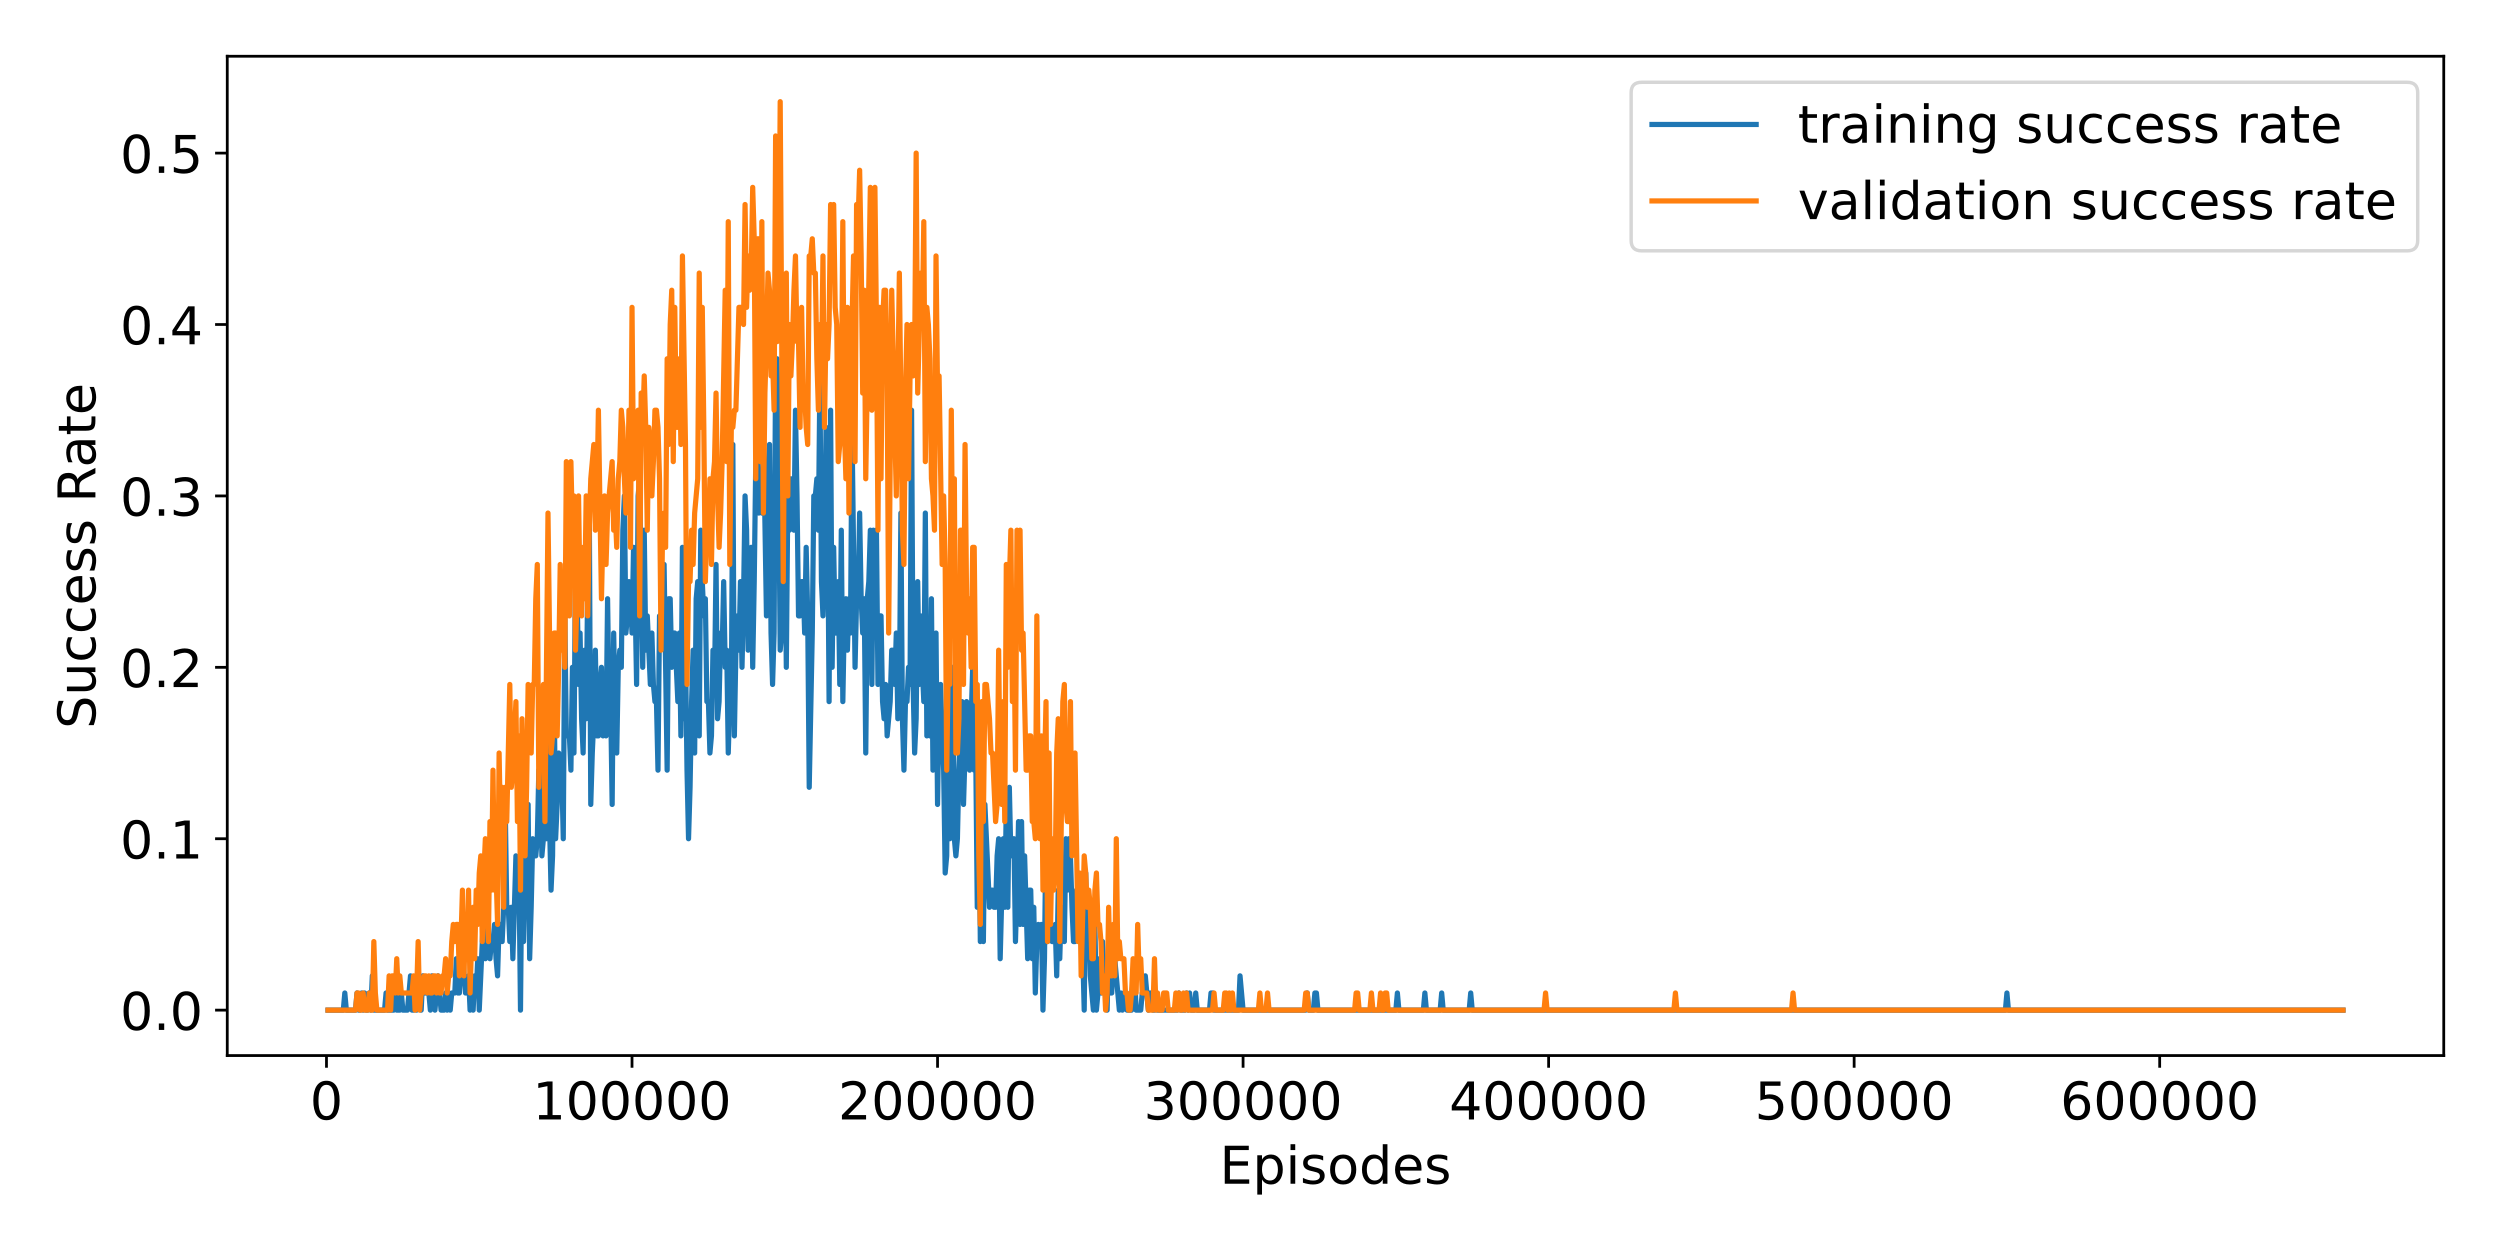
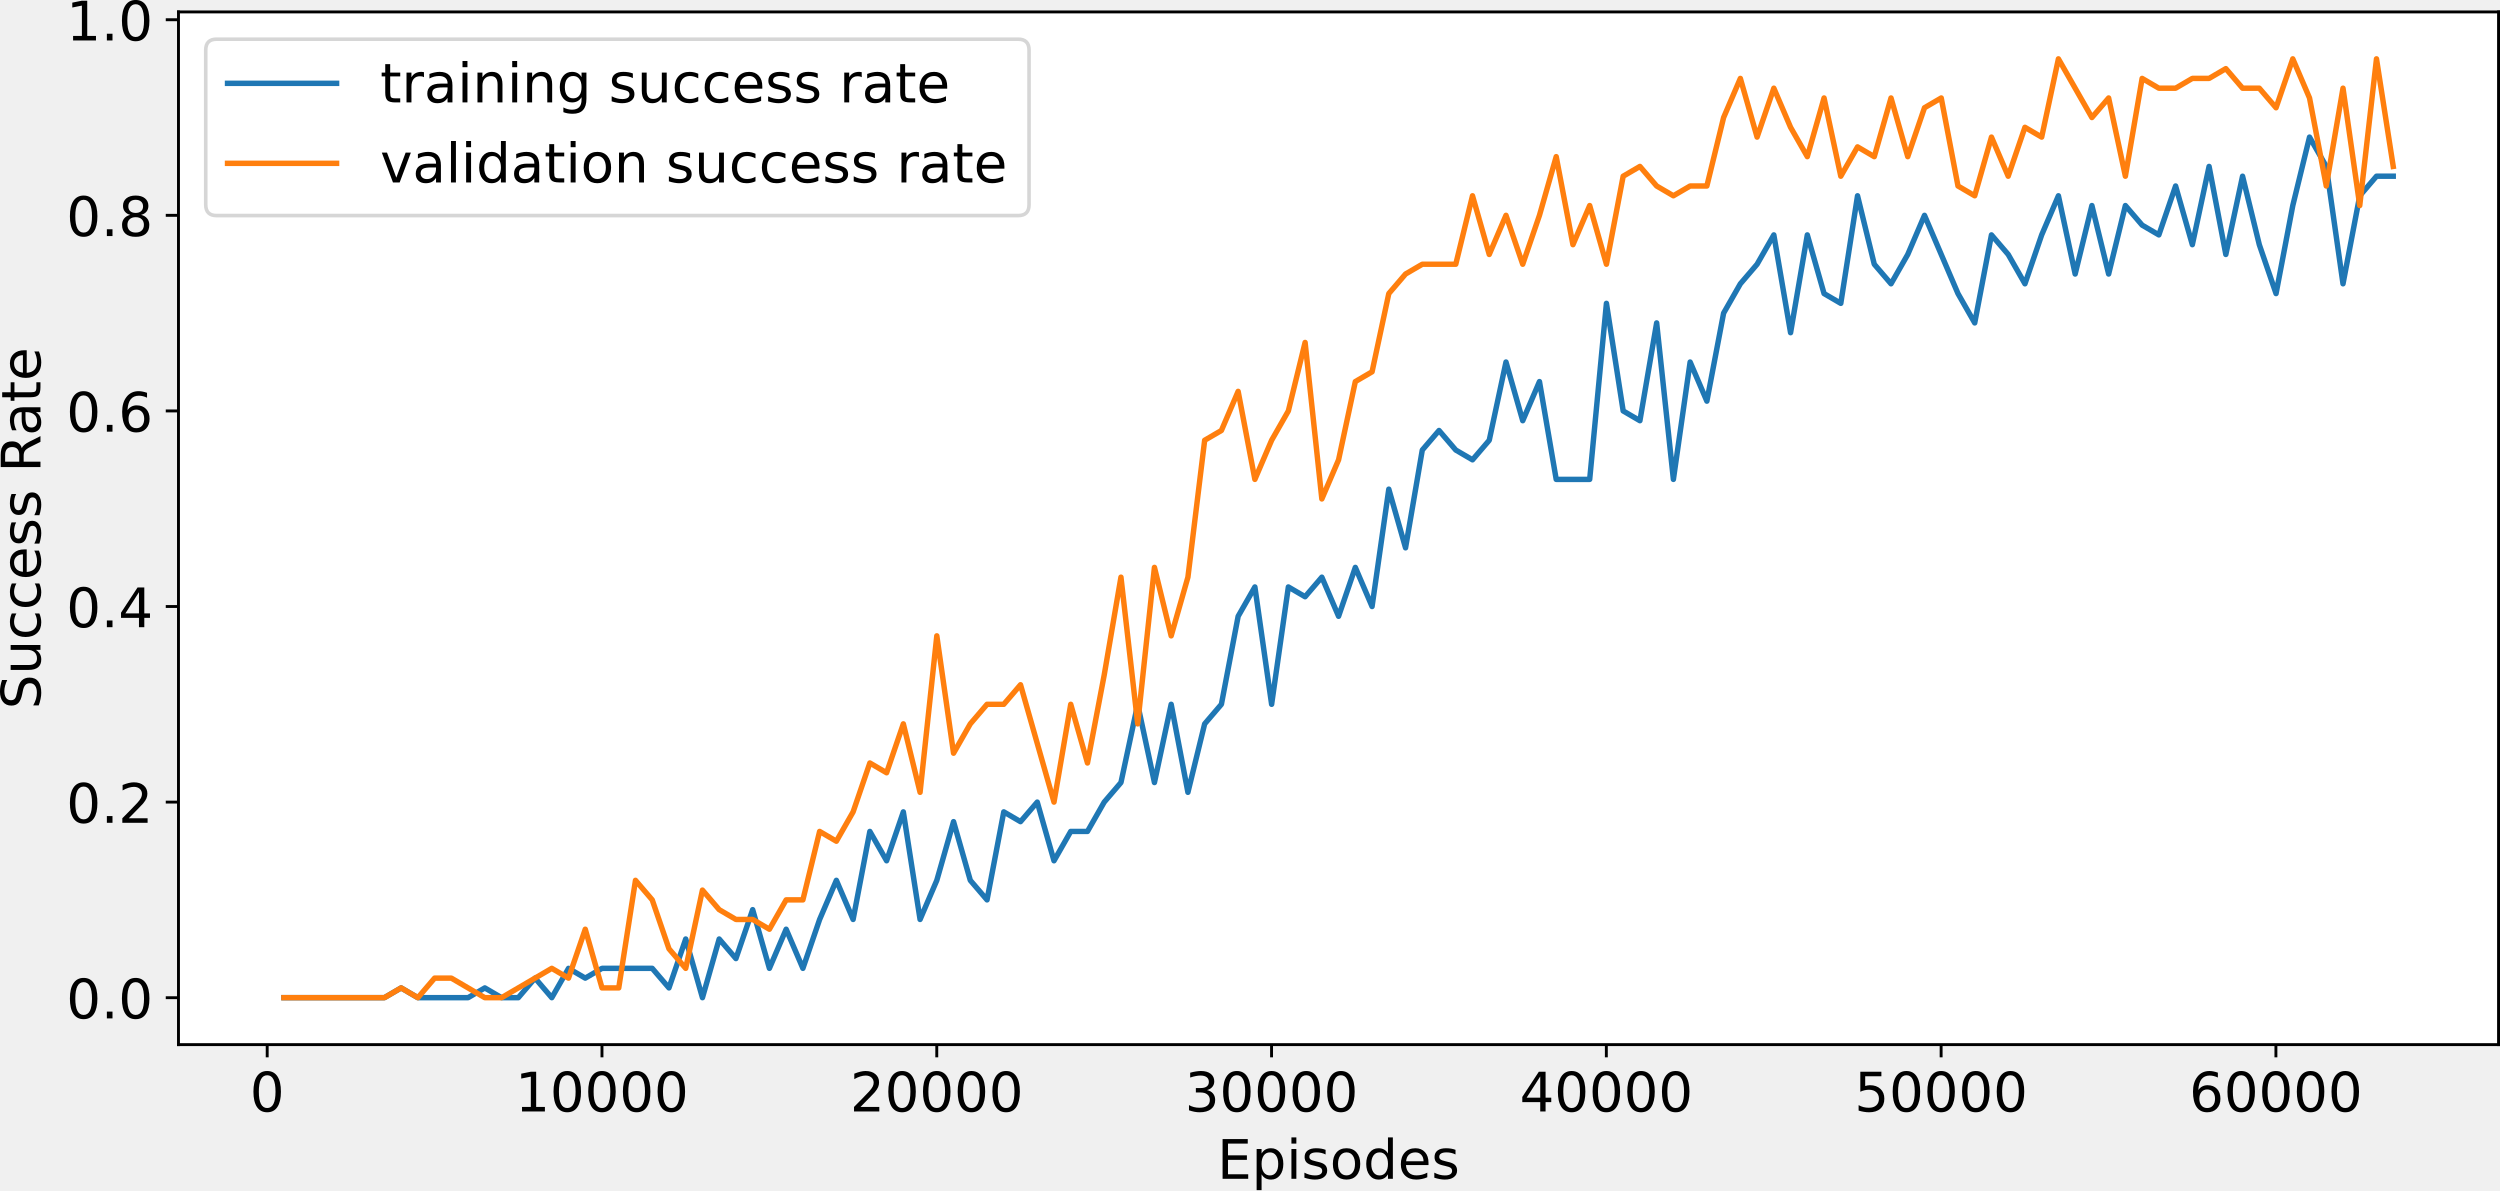
- <svg xmlns="http://www.w3.org/2000/svg" xmlns:xlink="http://www.w3.org/1999/xlink" height="360pt" version="1.1" viewBox="0 0 720 360" width="720pt">
-   <defs>
-     <style type="text/css">
+ <svg xmlns="http://www.w3.org/2000/svg" xmlns:xlink="http://www.w3.org/1999/xlink" height="327.456pt" version="1.1" viewBox="0 0 687.857 327.456" width="687.857pt">
+   <defs id="defs1">
+     <style type="text/css" id="style1">
*{stroke-linecap:butt;stroke-linejoin:round;}
  </style>
  </defs>
-   <g id="figure_1">
-     <g id="patch_1">
-       <path d="M 0 360  L 720 360  L 720 0  L 0 0  z " style="fill:#ffffff;" />
-     </g>
+   <g id="figure_1" transform="translate(-16.34296,-16.57859)">
    <g id="axes_1">
      <g id="patch_2">
-         <path d="M 65.45 304  L 703.8 304  L 703.8 16.2  L 65.45 16.2  z " style="fill:#ffffff;" />
+         <path d="M 65.45,304 H 703.8 V 19.86 H 65.45 Z" style="fill:#ffffff" id="path2" />
      </g>
      <g id="matplotlib.axis_1">
        <g id="xtick_1">
          <g id="line2d_1">
-             <defs>
-               <path d="M 0 0  L 0 3.5  " id="m776afd4b78" style="stroke:#000000;stroke-width:0.8;" />
+             <defs id="defs2">
+               <path d="M 0,0 V 3.5" id="m77adcbf743" style="stroke:#000000;stroke-width:0.8" />
            </defs>
-             <g>
-               <use style="stroke:#000000;stroke-width:0.8;" x="94.026" xlink:href="#m776afd4b78" y="304" />
+             <g id="g2">
+               <use style="stroke:#000000;stroke-width:0.8" x="89.86" xlink:href="#m77adcbf743" y="304" id="use2" />
            </g>
          </g>
          <g id="text_1">
-             <text style="font-family:DejaVu Sans;font-size:15px;font-style:normal;font-weight:normal;text-anchor:middle;" transform="rotate(-0, 94.02594, 322.3977)" x="94.026" y="322.398">0</text>
+             <text style="font-style:normal;font-weight:normal;font-size:15px;font-family:'DejaVu Sans';text-anchor:middle" x="89.86" y="322.398" id="text2">0</text>
          </g>
        </g>
        <g id="xtick_2">
          <g id="line2d_2">
-             <g>
-               <use style="stroke:#000000;stroke-width:0.8;" x="182.02" xlink:href="#m776afd4b78" y="304" />
+             <g id="g3">
+               <use style="stroke:#000000;stroke-width:0.8" x="181.974" xlink:href="#m77adcbf743" y="304" id="use3" />
            </g>
          </g>
          <g id="text_2">
-             <text style="font-family:DejaVu Sans;font-size:15px;font-style:normal;font-weight:normal;text-anchor:middle;" transform="rotate(-0, 182.0196, 322.3977)" x="182.02" y="322.398">100000</text>
+             <text style="font-style:normal;font-weight:normal;font-size:15px;font-family:'DejaVu Sans';text-anchor:middle" x="181.974" y="322.398" id="text3">10000</text>
          </g>
        </g>
        <g id="xtick_3">
          <g id="line2d_3">
-             <g>
-               <use style="stroke:#000000;stroke-width:0.8;" x="270.013" xlink:href="#m776afd4b78" y="304" />
+             <g id="g4">
+               <use style="stroke:#000000;stroke-width:0.8" x="274.088" xlink:href="#m77adcbf743" y="304" id="use4" />
            </g>
          </g>
          <g id="text_3">
-             <text style="font-family:DejaVu Sans;font-size:15px;font-style:normal;font-weight:normal;text-anchor:middle;" transform="rotate(-0, 270.0133, 322.3977)" x="270.013" y="322.398">200000</text>
+             <text style="font-style:normal;font-weight:normal;font-size:15px;font-family:'DejaVu Sans';text-anchor:middle" x="274.088" y="322.398" id="text4">20000</text>
          </g>
        </g>
        <g id="xtick_4">
          <g id="line2d_4">
-             <g>
-               <use style="stroke:#000000;stroke-width:0.8;" x="358.007" xlink:href="#m776afd4b78" y="304" />
+             <g id="g5">
+               <use style="stroke:#000000;stroke-width:0.8" x="366.202" xlink:href="#m77adcbf743" y="304" id="use5" />
            </g>
          </g>
          <g id="text_4">
-             <text style="font-family:DejaVu Sans;font-size:15px;font-style:normal;font-weight:normal;text-anchor:middle;" transform="rotate(-0, 358.0069, 322.3977)" x="358.007" y="322.398">300000</text>
+             <text style="font-style:normal;font-weight:normal;font-size:15px;font-family:'DejaVu Sans';text-anchor:middle" x="366.202" y="322.398" id="text5">30000</text>
          </g>
        </g>
        <g id="xtick_5">
          <g id="line2d_5">
-             <g>
-               <use style="stroke:#000000;stroke-width:0.8;" x="446.001" xlink:href="#m776afd4b78" y="304" />
+             <g id="g6">
+               <use style="stroke:#000000;stroke-width:0.8" x="458.316" xlink:href="#m77adcbf743" y="304" id="use6" />
            </g>
          </g>
          <g id="text_5">
-             <text style="font-family:DejaVu Sans;font-size:15px;font-style:normal;font-weight:normal;text-anchor:middle;" transform="rotate(-0, 446.0006, 322.3977)" x="446.001" y="322.398">400000</text>
+             <text style="font-style:normal;font-weight:normal;font-size:15px;font-family:'DejaVu Sans';text-anchor:middle" x="458.316" y="322.398" id="text6">40000</text>
          </g>
        </g>
        <g id="xtick_6">
          <g id="line2d_6">
-             <g>
-               <use style="stroke:#000000;stroke-width:0.8;" x="533.994" xlink:href="#m776afd4b78" y="304" />
+             <g id="g7">
+               <use style="stroke:#000000;stroke-width:0.8" x="550.43" xlink:href="#m77adcbf743" y="304" id="use7" />
            </g>
          </g>
          <g id="text_6">
-             <text style="font-family:DejaVu Sans;font-size:15px;font-style:normal;font-weight:normal;text-anchor:middle;" transform="rotate(-0, 533.9942, 322.3977)" x="533.994" y="322.398">500000</text>
+             <text style="font-style:normal;font-weight:normal;font-size:15px;font-family:'DejaVu Sans';text-anchor:middle" x="550.43" y="322.398" id="text7">50000</text>
          </g>
        </g>
        <g id="xtick_7">
          <g id="line2d_7">
-             <g>
-               <use style="stroke:#000000;stroke-width:0.8;" x="621.988" xlink:href="#m776afd4b78" y="304" />
+             <g id="g8">
+               <use style="stroke:#000000;stroke-width:0.8" x="642.544" xlink:href="#m77adcbf743" y="304" id="use8" />
            </g>
          </g>
          <g id="text_7">
-             <text style="font-family:DejaVu Sans;font-size:15px;font-style:normal;font-weight:normal;text-anchor:middle;" transform="rotate(-0, 621.9879, 322.3977)" x="621.988" y="322.398">600000</text>
+             <text style="font-style:normal;font-weight:normal;font-size:15px;font-family:'DejaVu Sans';text-anchor:middle" x="642.544" y="322.398" id="text8">60000</text>
          </g>
        </g>
        <g id="text_8">
-           <text style="font-family:DejaVu Sans;font-size:15px;font-style:normal;font-weight:normal;text-anchor:middle;" transform="rotate(-0, 384.625, 340.9148)" x="384.625" y="340.915">Episodes</text>
+           <text style="font-style:normal;font-weight:normal;font-size:15px;font-family:'DejaVu Sans';text-anchor:middle" x="384.625" y="340.915" id="text9">Episodes</text>
        </g>
      </g>
      <g id="matplotlib.axis_2">
        <g id="ytick_1">
          <g id="line2d_8">
-             <defs>
-               <path d="M 0 0  L -3.5 0  " id="m7cf847ac61" style="stroke:#000000;stroke-width:0.8;" />
+             <defs id="defs9">
+               <path d="M 0,0 H -3.5" id="m10be6240ff" style="stroke:#000000;stroke-width:0.8" />
            </defs>
-             <g>
-               <use style="stroke:#000000;stroke-width:0.8;" x="65.45" xlink:href="#m7cf847ac61" y="290.918" />
+             <g id="g9">
+               <use style="stroke:#000000;stroke-width:0.8" x="65.45" xlink:href="#m10be6240ff" y="291.085" id="use9" />
            </g>
          </g>
          <g id="text_9">
-             <text style="font-family:DejaVu Sans;font-size:15px;font-style:normal;font-weight:normal;text-anchor:end;" transform="rotate(-0, 58.45, 296.617)" x="58.45" y="296.617">0.0</text>
+             <text style="font-style:normal;font-weight:normal;font-size:15px;font-family:'DejaVu Sans';text-anchor:end" x="58.45" y="296.783" id="text10">0.0</text>
          </g>
        </g>
        <g id="ytick_2">
          <g id="line2d_9">
-             <g>
-               <use style="stroke:#000000;stroke-width:0.8;" x="65.45" xlink:href="#m7cf847ac61" y="241.553" />
+             <g id="g10">
+               <use style="stroke:#000000;stroke-width:0.8" x="65.45" xlink:href="#m10be6240ff" y="237.27" id="use10" />
            </g>
          </g>
          <g id="text_10">
-             <text style="font-family:DejaVu Sans;font-size:15px;font-style:normal;font-weight:normal;text-anchor:end;" transform="rotate(-0, 58.45, 247.2517)" x="58.45" y="247.252">0.1</text>
+             <text style="font-style:normal;font-weight:normal;font-size:15px;font-family:'DejaVu Sans';text-anchor:end" x="58.45" y="242.969" id="text11">0.2</text>
          </g>
        </g>
        <g id="ytick_3">
          <g id="line2d_10">
-             <g>
-               <use style="stroke:#000000;stroke-width:0.8;" x="65.45" xlink:href="#m7cf847ac61" y="192.187" />
+             <g id="g11">
+               <use style="stroke:#000000;stroke-width:0.8" x="65.45" xlink:href="#m10be6240ff" y="183.456" id="use11" />
            </g>
          </g>
          <g id="text_11">
-             <text style="font-family:DejaVu Sans;font-size:15px;font-style:normal;font-weight:normal;text-anchor:end;" transform="rotate(-0, 58.45, 197.8863)" x="58.45" y="197.886">0.2</text>
+             <text style="font-style:normal;font-weight:normal;font-size:15px;font-family:'DejaVu Sans';text-anchor:end" x="58.45" y="189.155" id="text12">0.4</text>
          </g>
        </g>
        <g id="ytick_4">
          <g id="line2d_11">
-             <g>
-               <use style="stroke:#000000;stroke-width:0.8;" x="65.45" xlink:href="#m7cf847ac61" y="142.822" />
+             <g id="g12">
+               <use style="stroke:#000000;stroke-width:0.8" x="65.45" xlink:href="#m10be6240ff" y="129.641" id="use12" />
            </g>
          </g>
          <g id="text_12">
-             <text style="font-family:DejaVu Sans;font-size:15px;font-style:normal;font-weight:normal;text-anchor:end;" transform="rotate(-0, 58.45, 148.521)" x="58.45" y="148.521">0.3</text>
+             <text style="font-style:normal;font-weight:normal;font-size:15px;font-family:'DejaVu Sans';text-anchor:end" x="58.45" y="135.34" id="text13">0.6</text>
          </g>
        </g>
        <g id="ytick_5">
          <g id="line2d_12">
-             <g>
-               <use style="stroke:#000000;stroke-width:0.8;" x="65.45" xlink:href="#m7cf847ac61" y="93.457" />
+             <g id="g13">
+               <use style="stroke:#000000;stroke-width:0.8" x="65.45" xlink:href="#m10be6240ff" y="75.827" id="use13" />
            </g>
          </g>
          <g id="text_13">
-             <text style="font-family:DejaVu Sans;font-size:15px;font-style:normal;font-weight:normal;text-anchor:end;" transform="rotate(-0, 58.45, 99.1556)" x="58.45" y="99.156">0.4</text>
+             <text style="font-style:normal;font-weight:normal;font-size:15px;font-family:'DejaVu Sans';text-anchor:end" x="58.45" y="81.526" id="text14">0.8</text>
          </g>
        </g>
        <g id="ytick_6">
          <g id="line2d_13">
-             <g>
-               <use style="stroke:#000000;stroke-width:0.8;" x="65.45" xlink:href="#m7cf847ac61" y="44.091" />
+             <g id="g14">
+               <use style="stroke:#000000;stroke-width:0.8" x="65.45" xlink:href="#m10be6240ff" y="22.013" id="use14" />
            </g>
          </g>
          <g id="text_14">
-             <text style="font-family:DejaVu Sans;font-size:15px;font-style:normal;font-weight:normal;text-anchor:end;" transform="rotate(-0, 58.45, 49.79025)" x="58.45" y="49.79">0.5</text>
+             <text style="font-style:normal;font-weight:normal;font-size:15px;font-family:'DejaVu Sans';text-anchor:end" x="58.45" y="27.711" id="text15">1.0</text>
          </g>
        </g>
        <g id="text_15">
-           <text style="font-family:DejaVu Sans;font-size:15px;font-style:normal;font-weight:normal;text-anchor:middle;" transform="rotate(-90, 27.47578, 160.1)" x="27.476" y="160.1">Success Rate</text>
+           <text style="font-style:normal;font-weight:normal;font-size:15px;font-family:'DejaVu Sans';text-anchor:middle" transform="rotate(-90,27.47578,161.93)" x="27.476" y="161.93" id="text16">Success Rate</text>
        </g>
      </g>
      <g id="line2d_14">
-         <path clip-path="url(#p75c1256c1f)" d="M 94.466 290.918  L 98.866 290.918  L 99.306 285.982  L 99.746 290.918  L 102.385 290.918  L 102.825 285.982  L 103.265 290.918  L 103.705 290.918  L 104.145 285.982  L 104.585 290.918  L 105.025 285.982  L 105.465 290.918  L 105.905 290.918  L 106.345 285.982  L 106.785 290.918  L 107.225 281.045  L 107.665 290.918  L 110.745 290.918  L 111.185 285.982  L 111.625 290.918  L 113.385 290.918  L 113.825 281.045  L 114.264 290.918  L 115.144 290.918  L 115.584 285.982  L 116.024 290.918  L 117.344 290.918  L 118.224 281.045  L 118.664 290.918  L 119.104 290.918  L 119.544 285.982  L 119.984 290.918  L 120.424 281.045  L 121.304 290.918  L 121.744 281.045  L 122.184 285.982  L 123.504 285.982  L 123.944 290.918  L 124.384 281.045  L 125.264 290.918  L 126.144 281.045  L 127.024 290.918  L 127.903 290.918  L 128.343 285.982  L 128.783 290.918  L 129.223 285.982  L 129.663 290.918  L 130.103 285.982  L 130.983 285.982  L 131.423 276.109  L 131.863 285.982  L 132.303 285.982  L 132.743 271.172  L 133.183 271.172  L 133.623 281.045  L 134.063 285.982  L 134.503 285.982  L 134.943 281.045  L 135.383 290.918  L 135.823 281.045  L 136.263 290.918  L 136.703 281.045  L 137.143 285.982  L 137.583 276.109  L 138.023 290.918  L 139.343 261.299  L 139.783 276.109  L 140.223 271.172  L 140.663 271.172  L 141.103 276.109  L 141.543 271.172  L 141.982 271.172  L 142.422 266.236  L 142.862 276.109  L 143.302 281.045  L 143.742 266.236  L 144.182 266.236  L 144.622 271.172  L 145.062 261.299  L 145.502 231.68  L 145.942 261.299  L 146.382 261.299  L 146.822 271.172  L 147.262 261.299  L 147.702 276.109  L 148.582 246.489  L 149.022 256.362  L 149.462 251.426  L 149.902 290.918  L 150.342 241.553  L 150.782 271.172  L 151.222 251.426  L 151.662 261.299  L 152.102 231.68  L 152.542 276.109  L 152.982 261.299  L 153.422 241.553  L 153.862 246.489  L 154.302 246.489  L 154.742 241.553  L 155.182 221.807  L 155.622 221.807  L 156.061 246.489  L 156.941 236.616  L 157.381 241.553  L 157.821 206.997  L 158.261 236.616  L 158.701 256.362  L 159.141 246.489  L 159.581 197.124  L 160.021 241.553  L 160.461 231.68  L 160.901 216.87  L 161.341 226.743  L 161.781 221.807  L 162.221 241.553  L 162.661 177.378  L 163.101 211.934  L 163.981 211.934  L 164.421 221.807  L 164.861 192.187  L 165.301 216.87  L 165.741 162.568  L 166.181 167.505  L 166.621 197.124  L 167.061 182.314  L 167.501 206.997  L 167.941 216.87  L 168.381 187.251  L 168.821 206.997  L 169.261 167.505  L 169.7 142.822  L 170.14 231.68  L 170.58 216.87  L 171.02 206.997  L 171.46 187.251  L 171.9 211.934  L 172.34 211.934  L 172.78 197.124  L 173.22 192.187  L 173.66 211.934  L 174.1 202.061  L 174.54 211.934  L 174.98 172.441  L 175.42 202.061  L 175.86 202.061  L 176.3 231.68  L 176.74 182.314  L 177.18 206.997  L 177.62 216.87  L 178.06 192.187  L 178.5 187.251  L 178.94 192.187  L 179.38 152.695  L 179.82 142.822  L 180.26 182.314  L 180.7 177.378  L 181.14 167.505  L 181.58 172.441  L 182.02 182.314  L 182.46 157.632  L 182.9 172.441  L 183.34 197.124  L 183.779 142.822  L 184.219 137.886  L 185.099 192.187  L 185.539 152.695  L 185.979 187.251  L 186.419 177.378  L 187.299 197.124  L 187.739 182.314  L 188.179 197.124  L 188.619 202.061  L 189.059 202.061  L 189.499 221.807  L 189.939 177.378  L 190.379 177.378  L 190.819 182.314  L 191.259 162.568  L 192.139 221.807  L 192.579 172.441  L 193.019 172.441  L 193.459 192.187  L 193.899 182.314  L 194.339 182.314  L 195.219 202.061  L 195.659 182.314  L 196.099 211.934  L 196.539 157.632  L 196.979 206.997  L 197.418 187.251  L 197.858 221.807  L 198.298 241.553  L 198.738 226.743  L 199.178 202.061  L 199.618 187.251  L 200.058 216.87  L 200.498 172.441  L 200.938 167.505  L 201.378 211.934  L 201.818 152.695  L 202.258 167.505  L 202.698 177.378  L 203.138 172.441  L 203.578 202.061  L 204.018 202.061  L 204.458 216.87  L 204.898 211.934  L 205.338 187.251  L 205.778 197.124  L 206.218 162.568  L 206.658 206.997  L 207.098 202.061  L 207.538 182.314  L 207.978 187.251  L 208.418 167.505  L 208.858 192.187  L 209.298 187.251  L 209.738 216.87  L 210.178 202.061  L 210.618 202.061  L 211.058 128.013  L 211.497 211.934  L 211.937 187.251  L 212.377 177.378  L 212.817 187.251  L 213.257 167.505  L 213.697 192.187  L 214.137 172.441  L 214.577 142.822  L 215.017 152.695  L 215.457 187.251  L 215.897 167.505  L 216.337 157.632  L 216.777 192.187  L 217.217 167.505  L 217.657 132.949  L 218.097 132.949  L 218.537 147.759  L 218.977 142.822  L 219.417 147.759  L 219.857 123.076  L 220.737 177.378  L 221.177 142.822  L 221.617 128.013  L 222.057 182.314  L 222.497 197.124  L 222.937 182.314  L 223.377 103.33  L 223.817 103.33  L 224.257 137.886  L 224.697 187.251  L 225.136 182.314  L 225.576 142.822  L 226.016 142.822  L 226.456 192.187  L 226.896 142.822  L 227.336 152.695  L 227.776 137.886  L 228.216 142.822  L 228.656 152.695  L 229.096 118.139  L 229.536 142.822  L 229.976 177.378  L 230.416 177.378  L 230.856 167.505  L 231.296 167.505  L 231.736 182.314  L 232.176 157.632  L 232.616 177.378  L 233.056 226.743  L 233.936 182.314  L 234.376 142.822  L 234.816 142.822  L 235.256 137.886  L 235.696 152.695  L 236.136 108.266  L 236.576 167.505  L 237.016 177.378  L 237.456 162.568  L 237.896 123.076  L 238.336 142.822  L 238.776 202.061  L 239.215 118.139  L 239.655 192.187  L 240.095 157.632  L 240.535 182.314  L 240.975 182.314  L 241.415 167.505  L 241.855 197.124  L 242.295 152.695  L 242.735 202.061  L 243.175 177.378  L 243.615 172.441  L 244.055 187.251  L 244.495 172.441  L 244.935 182.314  L 245.375 123.076  L 246.255 192.187  L 246.695 172.441  L 247.135 172.441  L 247.575 147.759  L 248.015 172.441  L 248.455 182.314  L 248.895 172.441  L 249.335 216.87  L 249.775 172.441  L 250.215 167.505  L 250.655 152.695  L 251.095 197.124  L 251.535 152.695  L 251.975 167.505  L 252.415 152.695  L 252.854 197.124  L 253.294 177.378  L 253.734 177.378  L 254.174 202.061  L 254.614 206.997  L 255.054 197.124  L 255.494 211.934  L 256.374 202.061  L 256.814 187.251  L 257.254 187.251  L 257.694 197.124  L 258.134 182.314  L 258.574 206.997  L 259.014 202.061  L 259.454 147.759  L 259.894 206.997  L 260.334 221.807  L 260.774 202.061  L 261.214 202.061  L 261.654 192.187  L 262.094 197.124  L 262.534 118.139  L 262.974 197.124  L 263.414 216.87  L 263.854 206.997  L 264.294 167.505  L 264.734 197.124  L 265.174 177.378  L 265.614 192.187  L 266.054 202.061  L 266.494 147.759  L 266.933 211.934  L 267.373 192.187  L 267.813 211.934  L 268.253 172.441  L 268.693 221.807  L 269.133 216.87  L 269.573 182.314  L 270.013 231.68  L 270.453 202.061  L 270.893 197.124  L 271.333 211.934  L 271.773 221.807  L 272.213 251.426  L 272.653 246.489  L 273.093 192.187  L 273.533 241.553  L 273.973 226.743  L 274.413 192.187  L 274.853 241.553  L 275.293 246.489  L 275.733 241.553  L 276.173 221.807  L 277.053 202.061  L 277.493 231.68  L 278.373 202.061  L 278.813 206.997  L 279.253 221.807  L 280.133 192.187  L 280.572 221.807  L 281.012 216.87  L 281.452 261.299  L 281.892 221.807  L 282.332 271.172  L 282.772 256.362  L 283.212 271.172  L 283.652 231.68  L 284.972 261.299  L 285.412 256.362  L 285.852 256.362  L 286.292 261.299  L 286.732 261.299  L 287.172 246.489  L 287.612 241.553  L 288.052 276.109  L 288.932 241.553  L 289.372 261.299  L 289.812 231.68  L 290.252 261.299  L 290.692 226.743  L 291.132 246.489  L 291.572 241.553  L 292.012 241.553  L 292.452 271.172  L 292.892 256.362  L 293.332 236.616  L 293.772 266.236  L 294.212 236.616  L 294.651 266.236  L 295.091 246.489  L 295.971 276.109  L 296.411 256.362  L 296.851 256.362  L 297.291 276.109  L 297.731 261.299  L 298.171 285.982  L 298.611 271.172  L 299.051 266.236  L 299.491 271.172  L 299.931 266.236  L 300.371 290.918  L 300.811 276.109  L 301.251 236.616  L 301.691 271.172  L 302.131 266.236  L 302.571 266.236  L 303.011 271.172  L 303.451 271.172  L 303.891 266.236  L 304.331 281.045  L 304.771 256.362  L 305.211 276.109  L 305.651 261.299  L 306.531 271.172  L 306.971 241.553  L 307.411 256.362  L 307.851 241.553  L 308.291 246.489  L 308.73 261.299  L 309.17 271.172  L 309.61 271.172  L 310.05 256.362  L 310.49 256.362  L 310.93 271.172  L 311.37 256.362  L 312.25 290.918  L 312.69 251.426  L 313.13 276.109  L 313.57 261.299  L 314.01 281.045  L 314.89 290.918  L 315.33 266.236  L 315.77 290.918  L 316.21 285.982  L 316.65 276.109  L 317.09 285.982  L 317.53 271.172  L 317.97 285.982  L 318.41 281.045  L 318.85 290.918  L 319.29 271.172  L 319.73 285.982  L 320.17 285.982  L 320.61 276.109  L 321.05 276.109  L 322.369 290.918  L 322.809 285.982  L 323.249 290.918  L 323.689 285.982  L 324.129 285.982  L 324.569 290.918  L 325.889 290.918  L 326.329 281.045  L 326.769 281.045  L 327.209 290.918  L 328.529 290.918  L 328.969 285.982  L 329.409 285.982  L 329.849 281.045  L 330.729 290.918  L 331.169 285.982  L 331.609 285.982  L 332.049 290.918  L 332.489 290.918  L 332.929 285.982  L 333.369 290.918  L 339.088 290.918  L 339.528 285.982  L 339.968 290.918  L 341.288 290.918  L 341.728 285.982  L 342.168 290.918  L 342.608 285.982  L 343.048 290.918  L 343.928 290.918  L 344.368 285.982  L 344.808 290.918  L 348.328 290.918  L 348.768 285.982  L 349.208 285.982  L 349.648 290.918  L 356.687 290.918  L 357.127 281.045  L 358.007 290.918  L 376.046 290.918  L 376.486 285.982  L 376.926 290.918  L 378.245 290.918  L 378.685 285.982  L 379.125 285.982  L 379.565 290.918  L 402.004 290.918  L 402.444 285.982  L 402.884 290.918  L 409.923 290.918  L 410.363 285.982  L 410.803 290.918  L 414.763 290.918  L 415.203 285.982  L 415.643 290.918  L 423.122 290.918  L 423.562 285.982  L 424.002 290.918  L 577.551 290.918  L 577.991 285.982  L 578.431 290.918  L 674.784 290.918  L 674.784 290.918  " style="fill:none;stroke:#1f77b4;stroke-linecap:square;stroke-width:1.5;" />
+         <path clip-path="url(#pb4bcf33b52)" d="m 94.466,291.085 h 4.606 4.606 4.606 4.606 4.606 4.606 l 4.606,-2.691 4.606,2.691 h 4.606 4.606 4.606 l 4.606,-2.691 4.606,2.691 h 4.606 l 4.606,-5.381 4.606,5.381 4.606,-8.072 4.606,2.691 4.606,-2.691 h 4.606 4.606 4.606 l 4.606,5.381 4.606,-13.454 4.606,16.144 4.606,-16.144 4.606,5.381 4.606,-13.454 4.606,16.144 4.606,-10.763 4.606,10.763 4.606,-13.454 4.606,-10.763 4.606,10.763 4.606,-24.216 4.606,8.072 4.606,-13.454 4.606,29.598 4.606,-10.763 4.606,-16.144 4.606,16.144 4.606,5.381 4.606,-24.216 4.606,2.691 4.606,-5.381 4.606,16.144 4.606,-8.072 h 4.606 l 4.606,-8.072 4.606,-5.381 4.606,-21.526 4.606,21.526 4.606,-21.526 4.606,24.216 4.606,-18.835 4.606,-5.381 4.606,-24.216 4.606,-8.072 4.606,32.289 4.606,-32.289 4.606,2.691 4.606,-5.381 4.606,10.763 4.606,-13.454 4.606,10.763 4.606,-32.289 4.606,16.144 4.606,-26.907 4.606,-5.381 4.606,5.381 4.606,2.691 4.606,-5.381 4.606,-21.526 4.606,16.144 4.606,-10.763 4.606,26.907 h 4.606 4.606 l 4.606,-48.433 4.606,29.598 4.606,2.691 4.606,-26.907 4.606,43.052 4.606,-32.289 4.606,10.763 4.606,-24.216 4.606,-8.072 4.606,-5.381 4.606,-8.072 4.606,26.907 4.606,-26.907 4.606,16.144 4.606,2.691 4.606,-29.598 4.606,18.835 4.606,5.381 4.606,-8.072 4.606,-10.763 4.606,10.763 4.606,10.763 4.606,8.072 4.606,-24.216 4.606,5.381 4.606,8.072 4.606,-13.454 4.606,-10.763 4.606,21.526 4.606,-18.835 4.606,18.835 4.606,-18.835 4.606,5.381 4.606,2.691 4.606,-13.454 4.606,16.144 4.606,-21.526 4.606,24.216 4.606,-21.526 4.606,18.835 4.606,13.454 4.606,-24.216 4.606,-18.835 4.606,8.072 4.606,32.289 4.606,-24.216 4.606,-5.381 h 4.606" style="fill:none;stroke:#1f77b4;stroke-width:1.5;stroke-linecap:square" id="path16" />
      </g>
      <g id="line2d_15">
-         <path clip-path="url(#p75c1256c1f)" d="M 94.466 290.918  L 102.385 290.918  L 102.825 285.982  L 103.265 285.982  L 103.705 290.918  L 104.145 290.918  L 104.585 285.982  L 105.025 290.918  L 105.905 290.918  L 106.345 285.982  L 106.785 290.918  L 107.225 290.918  L 107.665 271.172  L 108.105 285.982  L 108.545 290.918  L 111.625 290.918  L 112.065 281.045  L 112.505 290.918  L 112.945 281.045  L 113.385 281.045  L 113.825 285.982  L 114.264 276.109  L 114.704 285.982  L 115.144 281.045  L 115.584 285.982  L 118.664 285.982  L 119.104 281.045  L 119.544 290.918  L 119.984 285.982  L 120.424 271.172  L 120.864 290.918  L 121.304 285.982  L 121.744 285.982  L 122.184 281.045  L 122.624 281.045  L 123.064 285.982  L 123.504 281.045  L 123.944 285.982  L 124.384 285.982  L 124.824 281.045  L 125.264 281.045  L 125.704 285.982  L 126.144 281.045  L 126.584 285.982  L 127.024 285.982  L 127.464 281.045  L 127.903 281.045  L 128.343 276.109  L 128.783 285.982  L 129.223 281.045  L 129.663 281.045  L 130.103 271.172  L 130.543 266.236  L 130.983 271.172  L 131.423 266.236  L 131.863 266.236  L 132.303 281.045  L 132.743 271.172  L 133.183 256.362  L 133.623 281.045  L 134.063 266.236  L 134.503 276.109  L 134.943 256.362  L 135.383 285.982  L 135.823 271.172  L 136.263 261.299  L 136.703 276.109  L 137.143 256.362  L 137.583 266.236  L 138.023 251.426  L 138.463 246.489  L 138.903 271.172  L 139.343 251.426  L 139.783 241.553  L 140.223 261.299  L 140.663 271.172  L 141.103 236.616  L 141.543 256.362  L 141.982 221.807  L 142.422 256.362  L 142.862 251.426  L 143.302 266.236  L 143.742 216.87  L 144.182 241.553  L 144.622 226.743  L 145.062 261.299  L 145.502 226.743  L 145.942 236.616  L 146.822 197.124  L 147.262 226.743  L 147.702 221.807  L 148.582 202.061  L 149.022 236.616  L 149.462 211.934  L 149.902 256.362  L 150.342 206.997  L 150.782 231.68  L 151.222 246.489  L 151.662 226.743  L 152.102 197.124  L 152.542 202.061  L 152.982 216.87  L 153.422 197.124  L 153.862 197.124  L 154.302 172.441  L 154.742 162.568  L 155.182 226.743  L 155.622 206.997  L 156.061 216.87  L 156.501 197.124  L 156.941 236.616  L 157.821 147.759  L 158.701 216.87  L 159.141 211.934  L 159.581 182.314  L 160.021 182.314  L 160.461 211.934  L 160.901 192.187  L 161.341 162.568  L 161.781 187.251  L 162.221 177.378  L 162.661 192.187  L 163.101 132.949  L 163.981 177.378  L 164.421 132.949  L 164.861 152.695  L 165.301 142.822  L 165.741 187.251  L 166.181 172.441  L 166.621 142.822  L 167.061 172.441  L 167.501 177.378  L 167.941 157.632  L 168.381 172.441  L 168.821 142.822  L 169.261 177.378  L 169.7 152.695  L 170.14 137.886  L 171.02 128.013  L 171.46 152.695  L 171.9 142.822  L 172.34 118.139  L 173.22 172.441  L 173.66 152.695  L 174.1 142.822  L 174.54 162.568  L 174.98 147.759  L 176.3 132.949  L 176.74 152.695  L 177.18 147.759  L 177.62 157.632  L 178.06 137.886  L 178.5 132.949  L 178.94 118.139  L 179.38 123.076  L 179.82 137.886  L 180.26 147.759  L 180.7 142.822  L 181.14 118.139  L 181.58 157.632  L 182.02 88.52  L 182.46 137.886  L 182.9 128.013  L 183.779 118.139  L 184.219 177.378  L 184.659 113.203  L 185.099 123.076  L 185.539 108.266  L 185.979 123.076  L 186.419 152.695  L 186.859 123.076  L 187.299 128.013  L 187.739 142.822  L 188.179 132.949  L 188.619 118.139  L 189.059 118.139  L 189.499 123.076  L 189.939 137.886  L 190.379 187.251  L 190.819 152.695  L 191.259 147.759  L 191.699 157.632  L 192.139 103.33  L 192.579 128.013  L 193.019 93.457  L 193.459 83.584  L 193.899 132.949  L 194.339 88.52  L 194.779 123.076  L 195.219 123.076  L 195.659 103.33  L 196.099 128.013  L 196.539 73.711  L 197.418 128.013  L 197.858 197.124  L 198.298 167.505  L 198.738 167.505  L 199.178 152.695  L 199.618 162.568  L 200.058 147.759  L 200.938 137.886  L 201.378 78.647  L 201.818 123.076  L 202.258 88.52  L 202.698 123.076  L 203.138 167.505  L 203.578 152.695  L 204.018 152.695  L 204.458 137.886  L 204.898 162.568  L 205.338 137.886  L 205.778 132.949  L 206.218 113.203  L 206.658 142.822  L 207.098 157.632  L 207.538 147.759  L 207.978 132.949  L 208.858 83.584  L 209.298 132.949  L 209.738 63.838  L 210.178 162.568  L 210.618 123.076  L 211.058 123.076  L 211.497 118.139  L 211.937 118.139  L 212.817 88.52  L 213.697 88.52  L 214.137 93.457  L 214.577 58.901  L 215.017 88.52  L 215.457 73.711  L 215.897 83.584  L 216.337 78.647  L 216.777 53.964  L 217.217 68.774  L 217.657 137.886  L 218.097 68.774  L 218.537 68.774  L 218.977 132.949  L 219.417 63.838  L 219.857 147.759  L 220.297 113.203  L 220.737 98.393  L 221.177 78.647  L 221.617 83.584  L 222.057 108.266  L 222.497 103.33  L 222.937 118.139  L 223.377 39.155  L 223.817 98.393  L 224.257 88.52  L 224.697 29.282  L 225.576 167.505  L 226.016 108.266  L 226.456 78.647  L 226.896 142.822  L 227.336 93.457  L 227.776 108.266  L 228.216 98.393  L 228.656 83.584  L 229.096 73.711  L 229.536 98.393  L 229.976 98.393  L 230.416 123.076  L 230.856 88.52  L 231.296 113.203  L 231.736 113.203  L 232.176 123.076  L 232.616 128.013  L 233.056 73.711  L 233.496 73.711  L 233.936 68.774  L 234.376 78.647  L 234.816 78.647  L 235.256 103.33  L 235.696 118.139  L 236.136 93.457  L 236.576 108.266  L 237.016 73.711  L 237.456 123.076  L 237.896 93.457  L 238.336 103.33  L 238.776 93.457  L 239.215 58.901  L 239.655 73.711  L 240.095 58.901  L 240.535 88.52  L 240.975 93.457  L 241.415 132.949  L 241.855 128.013  L 242.295 118.139  L 242.735 63.838  L 243.175 123.076  L 243.615 137.886  L 244.055 88.52  L 244.495 147.759  L 244.935 108.266  L 245.375 93.457  L 245.815 73.711  L 246.255 132.949  L 246.695 58.901  L 247.135 63.838  L 247.575 49.028  L 248.015 73.711  L 248.455 113.203  L 248.895 83.584  L 249.335 137.886  L 250.655 53.964  L 251.095 118.139  L 251.535 78.647  L 251.975 53.964  L 252.415 93.457  L 252.854 152.695  L 253.294 88.52  L 253.734 137.886  L 254.174 93.457  L 254.614 83.584  L 255.054 83.584  L 255.494 108.266  L 255.934 182.314  L 256.814 83.584  L 258.134 142.822  L 259.014 78.647  L 259.894 152.695  L 260.334 162.568  L 260.774 113.203  L 261.214 93.457  L 261.654 137.886  L 262.094 108.266  L 262.534 93.457  L 262.974 108.266  L 263.414 103.33  L 263.854 44.091  L 264.294 113.203  L 265.174 78.647  L 265.614 93.457  L 266.054 63.838  L 266.494 132.949  L 266.933 88.52  L 267.373 93.457  L 267.813 103.33  L 268.253 137.886  L 268.693 142.822  L 269.133 152.695  L 269.573 73.711  L 270.013 113.203  L 270.453 108.266  L 271.333 162.568  L 271.773 142.822  L 272.213 162.568  L 272.653 221.807  L 273.093 192.187  L 273.533 197.124  L 273.973 118.139  L 274.413 167.505  L 274.853 137.886  L 275.293 216.87  L 275.733 216.87  L 276.173 206.997  L 276.613 152.695  L 277.053 152.695  L 277.493 197.124  L 277.933 128.013  L 278.373 172.441  L 278.813 182.314  L 279.253 172.441  L 279.693 192.187  L 280.133 157.632  L 280.572 157.632  L 281.012 202.061  L 281.452 197.124  L 281.892 246.489  L 282.332 266.236  L 282.772 202.061  L 283.212 236.616  L 283.652 197.124  L 284.092 197.124  L 284.972 206.997  L 285.412 216.87  L 285.852 216.87  L 286.732 236.616  L 287.172 231.68  L 287.612 187.251  L 288.052 226.743  L 288.492 231.68  L 288.932 202.061  L 289.372 236.616  L 289.812 162.568  L 290.252 192.187  L 290.692 167.505  L 291.132 152.695  L 291.572 202.061  L 292.012 177.378  L 292.452 221.807  L 292.892 152.695  L 293.332 162.568  L 293.772 152.695  L 294.212 187.251  L 294.651 182.314  L 295.531 221.807  L 295.971 221.807  L 296.411 211.934  L 296.851 211.934  L 297.291 236.616  L 297.731 236.616  L 298.171 241.553  L 298.611 177.378  L 299.051 236.616  L 299.491 241.553  L 299.931 211.934  L 300.371 256.362  L 300.811 221.807  L 301.251 202.061  L 301.691 271.172  L 302.131 216.87  L 302.571 266.236  L 303.011 241.553  L 303.451 256.362  L 303.891 251.426  L 304.331 216.87  L 304.771 206.997  L 305.211 271.172  L 306.091 202.061  L 306.531 197.124  L 306.971 231.68  L 307.411 236.616  L 307.851 236.616  L 308.291 202.061  L 308.73 246.489  L 309.17 226.743  L 309.61 216.87  L 310.49 271.172  L 310.93 251.426  L 311.37 281.045  L 312.25 246.489  L 312.69 251.426  L 313.13 261.299  L 313.57 256.362  L 314.01 261.299  L 314.45 276.109  L 314.89 276.109  L 315.33 256.362  L 315.77 251.426  L 316.21 266.236  L 316.65 266.236  L 317.09 271.172  L 317.53 285.982  L 317.97 281.045  L 318.41 290.918  L 318.85 285.982  L 319.29 261.299  L 319.73 281.045  L 320.17 281.045  L 320.61 266.236  L 321.05 281.045  L 321.49 241.553  L 321.93 276.109  L 322.369 271.172  L 322.809 276.109  L 323.689 276.109  L 324.129 285.982  L 324.569 285.982  L 325.009 290.918  L 325.449 290.918  L 325.889 285.982  L 326.329 276.109  L 326.769 285.982  L 327.209 285.982  L 327.649 266.236  L 328.089 281.045  L 328.529 276.109  L 328.969 285.982  L 330.289 285.982  L 330.729 290.918  L 332.049 290.918  L 332.489 276.109  L 332.929 290.918  L 333.369 285.982  L 333.809 290.918  L 334.689 290.918  L 335.129 285.982  L 336.009 285.982  L 336.448 290.918  L 338.208 290.918  L 338.648 285.982  L 339.088 290.918  L 339.528 285.982  L 339.968 290.918  L 340.408 290.918  L 340.848 285.982  L 341.288 290.918  L 341.728 285.982  L 342.168 290.918  L 349.208 290.918  L 349.648 285.982  L 350.087 290.918  L 352.287 290.918  L 352.727 285.982  L 353.167 285.982  L 353.607 290.918  L 354.047 285.982  L 354.487 290.918  L 354.927 285.982  L 355.367 290.918  L 362.407 290.918  L 362.847 285.982  L 363.287 290.918  L 364.606 290.918  L 365.046 285.982  L 365.486 290.918  L 375.606 290.918  L 376.046 285.982  L 376.486 285.982  L 376.926 290.918  L 390.125 290.918  L 390.565 285.982  L 391.005 285.982  L 391.445 290.918  L 394.524 290.918  L 394.964 285.982  L 395.404 290.918  L 397.164 290.918  L 397.604 285.982  L 398.044 290.918  L 398.484 290.918  L 398.924 285.982  L 399.364 285.982  L 399.804 290.918  L 444.681 290.918  L 445.121 285.982  L 445.561 290.918  L 482.078 290.918  L 482.518 285.982  L 482.958 290.918  L 515.956 290.918  L 516.396 285.982  L 516.835 290.918  L 674.784 290.918  L 674.784 290.918  " style="fill:none;stroke:#ff7f0e;stroke-linecap:square;stroke-width:1.5;" />
+         <path clip-path="url(#pb4bcf33b52)" d="m 94.466,291.085 h 4.606 4.606 4.606 4.606 4.606 4.606 l 4.606,-2.691 4.606,2.691 4.606,-5.381 h 4.606 l 4.606,2.691 4.606,2.691 h 4.606 l 4.606,-2.691 4.606,-2.691 4.606,-2.691 4.606,2.691 4.606,-13.454 4.606,16.144 h 4.606 l 4.606,-29.598 4.606,5.381 4.606,13.454 4.606,5.381 4.606,-21.526 4.606,5.381 4.606,2.691 h 4.606 l 4.606,2.691 4.606,-8.072 h 4.606 l 4.606,-18.835 4.606,2.691 4.606,-8.072 4.606,-13.454 4.606,2.691 4.606,-13.454 4.606,18.835 4.606,-43.052 4.606,32.289 4.606,-8.072 4.606,-5.381 h 4.606 l 4.606,-5.381 4.606,16.144 4.606,16.144 4.606,-26.907 4.606,16.144 4.606,-24.216 4.606,-26.907 4.606,40.361 4.606,-43.052 4.606,18.835 4.606,-16.144 4.606,-37.67 4.606,-2.691 4.606,-10.763 4.606,24.216 4.606,-10.763 4.606,-8.072 4.606,-18.835 4.606,43.052 4.606,-10.763 4.606,-21.526 4.606,-2.691 4.606,-21.526 4.606,-5.381 4.606,-2.691 h 4.606 4.606 l 4.606,-18.835 4.606,16.144 4.606,-10.763 4.606,13.454 4.606,-13.454 4.606,-16.144 4.606,24.216 4.606,-10.763 4.606,16.144 4.606,-24.216 4.606,-2.691 4.606,5.381 4.606,2.691 4.606,-2.691 h 4.606 l 4.606,-18.835 4.606,-10.763 4.606,16.144 4.606,-13.454 4.606,10.763 4.606,8.072 4.606,-16.144 4.606,21.526 4.606,-8.072 4.606,2.691 4.606,-16.144 4.606,16.144 4.606,-13.454 4.606,-2.691 4.606,24.216 4.606,2.691 4.606,-16.144 4.606,10.763 4.606,-13.454 4.606,2.691 4.606,-21.526 4.606,8.072 4.606,8.072 4.606,-5.381 4.606,21.526 4.606,-26.907 4.606,2.691 h 4.606 l 4.606,-2.691 h 4.606 l 4.606,-2.691 4.606,5.381 h 4.606 l 4.606,5.381 4.606,-13.454 4.606,10.763 4.606,24.216 4.606,-26.907 4.606,32.289 4.606,-40.361 4.606,29.598" style="fill:none;stroke:#ff7f0e;stroke-width:1.5;stroke-linecap:square" id="path17" />
      </g>
      <g id="patch_3">
-         <path d="M 65.45 304  L 65.45 16.2  " style="fill:none;stroke:#000000;stroke-linecap:square;stroke-linejoin:miter;stroke-width:0.8;" />
+         <path d="M 65.45,304 V 19.86" style="fill:none;stroke:#000000;stroke-width:0.8;stroke-linecap:square;stroke-linejoin:miter" id="path18" />
      </g>
      <g id="patch_4">
-         <path d="M 703.8 304  L 703.8 16.2  " style="fill:none;stroke:#000000;stroke-linecap:square;stroke-linejoin:miter;stroke-width:0.8;" />
+         <path d="M 703.8,304 V 19.86" style="fill:none;stroke:#000000;stroke-width:0.8;stroke-linecap:square;stroke-linejoin:miter" id="path19" />
      </g>
      <g id="patch_5">
-         <path d="M 65.45 304  L 703.8 304  " style="fill:none;stroke:#000000;stroke-linecap:square;stroke-linejoin:miter;stroke-width:0.8;" />
+         <path d="M 65.45,304 H 703.8" style="fill:none;stroke:#000000;stroke-width:0.8;stroke-linecap:square;stroke-linejoin:miter" id="path20" />
      </g>
      <g id="patch_6">
-         <path d="M 65.45 16.2  L 703.8 16.2  " style="fill:none;stroke:#000000;stroke-linecap:square;stroke-linejoin:miter;stroke-width:0.8;" />
+         <path d="M 65.45,19.86 H 703.8" style="fill:none;stroke:#000000;stroke-width:0.8;stroke-linecap:square;stroke-linejoin:miter" id="path21" />
      </g>
      <g id="legend_1">
        <g id="patch_7">
-           <path d="M 472.772 72.234  L 693.3 72.234  Q 696.3 72.234 696.3 69.234  L 696.3 26.7  Q 696.3 23.7 693.3 23.7  L 472.772 23.7  Q 469.772 23.7 469.772 26.7  L 469.772 69.234  Q 469.772 72.234 472.772 72.234  z " style="fill:#ffffff;opacity:0.8;stroke:#cccccc;stroke-linejoin:miter;" />
+           <path d="m 75.95,75.894 h 220.528 q 3,0 3,-3 V 30.36 q 0,-3 -3,-3 H 75.95 q -3,0 -3,3 v 42.534 q 0,3 3,3 z" style="opacity:0.8;fill:#ffffff;stroke:#cccccc;stroke-linejoin:miter" id="path22" />
        </g>
        <g id="line2d_16">
-           <path d="M 475.772 35.848  L 505.772 35.848  " style="fill:none;stroke:#1f77b4;stroke-linecap:square;stroke-width:1.5;" />
+           <path d="m 78.95,39.508 h 30" style="fill:none;stroke:#1f77b4;stroke-width:1.5;stroke-linecap:square" id="path23" />
        </g>
        <g id="line2d_17" />
        <g id="text_16">
-           <text style="font-family:DejaVu Sans;font-size:15px;font-style:normal;font-weight:normal;text-anchor:start;" transform="rotate(-0, 517.7719, 41.09766)" x="517.772" y="41.098">training success rate</text>
+           <text style="font-style:normal;font-weight:normal;font-size:15px;font-family:'DejaVu Sans';text-anchor:start" x="120.95" y="44.758" id="text23">training success rate</text>
        </g>
        <g id="line2d_18">
-           <path d="M 475.772 57.865  L 505.772 57.865  " style="fill:none;stroke:#ff7f0e;stroke-linecap:square;stroke-width:1.5;" />
+           <path d="m 78.95,61.525 h 30" style="fill:none;stroke:#ff7f0e;stroke-width:1.5;stroke-linecap:square" id="path24" />
        </g>
        <g id="line2d_19" />
        <g id="text_17">
-           <text style="font-family:DejaVu Sans;font-size:15px;font-style:normal;font-weight:normal;text-anchor:start;" transform="rotate(-0, 517.7719, 63.11484)" x="517.772" y="63.115">validation success rate</text>
+           <text style="font-style:normal;font-weight:normal;font-size:15px;font-family:'DejaVu Sans';text-anchor:start" x="120.95" y="66.775" id="text24">validation success rate</text>
        </g>
      </g>
    </g>
  </g>
-   <defs>
-     <clipPath id="p75c1256c1f">
-       <rect height="287.8" width="638.35" x="65.45" y="16.2" />
+   <defs id="defs24">
+     <clipPath id="pb4bcf33b52">
+       <rect height="284.14" width="638.35" x="65.45" y="19.86" id="rect24" />
    </clipPath>
  </defs>
</svg>
